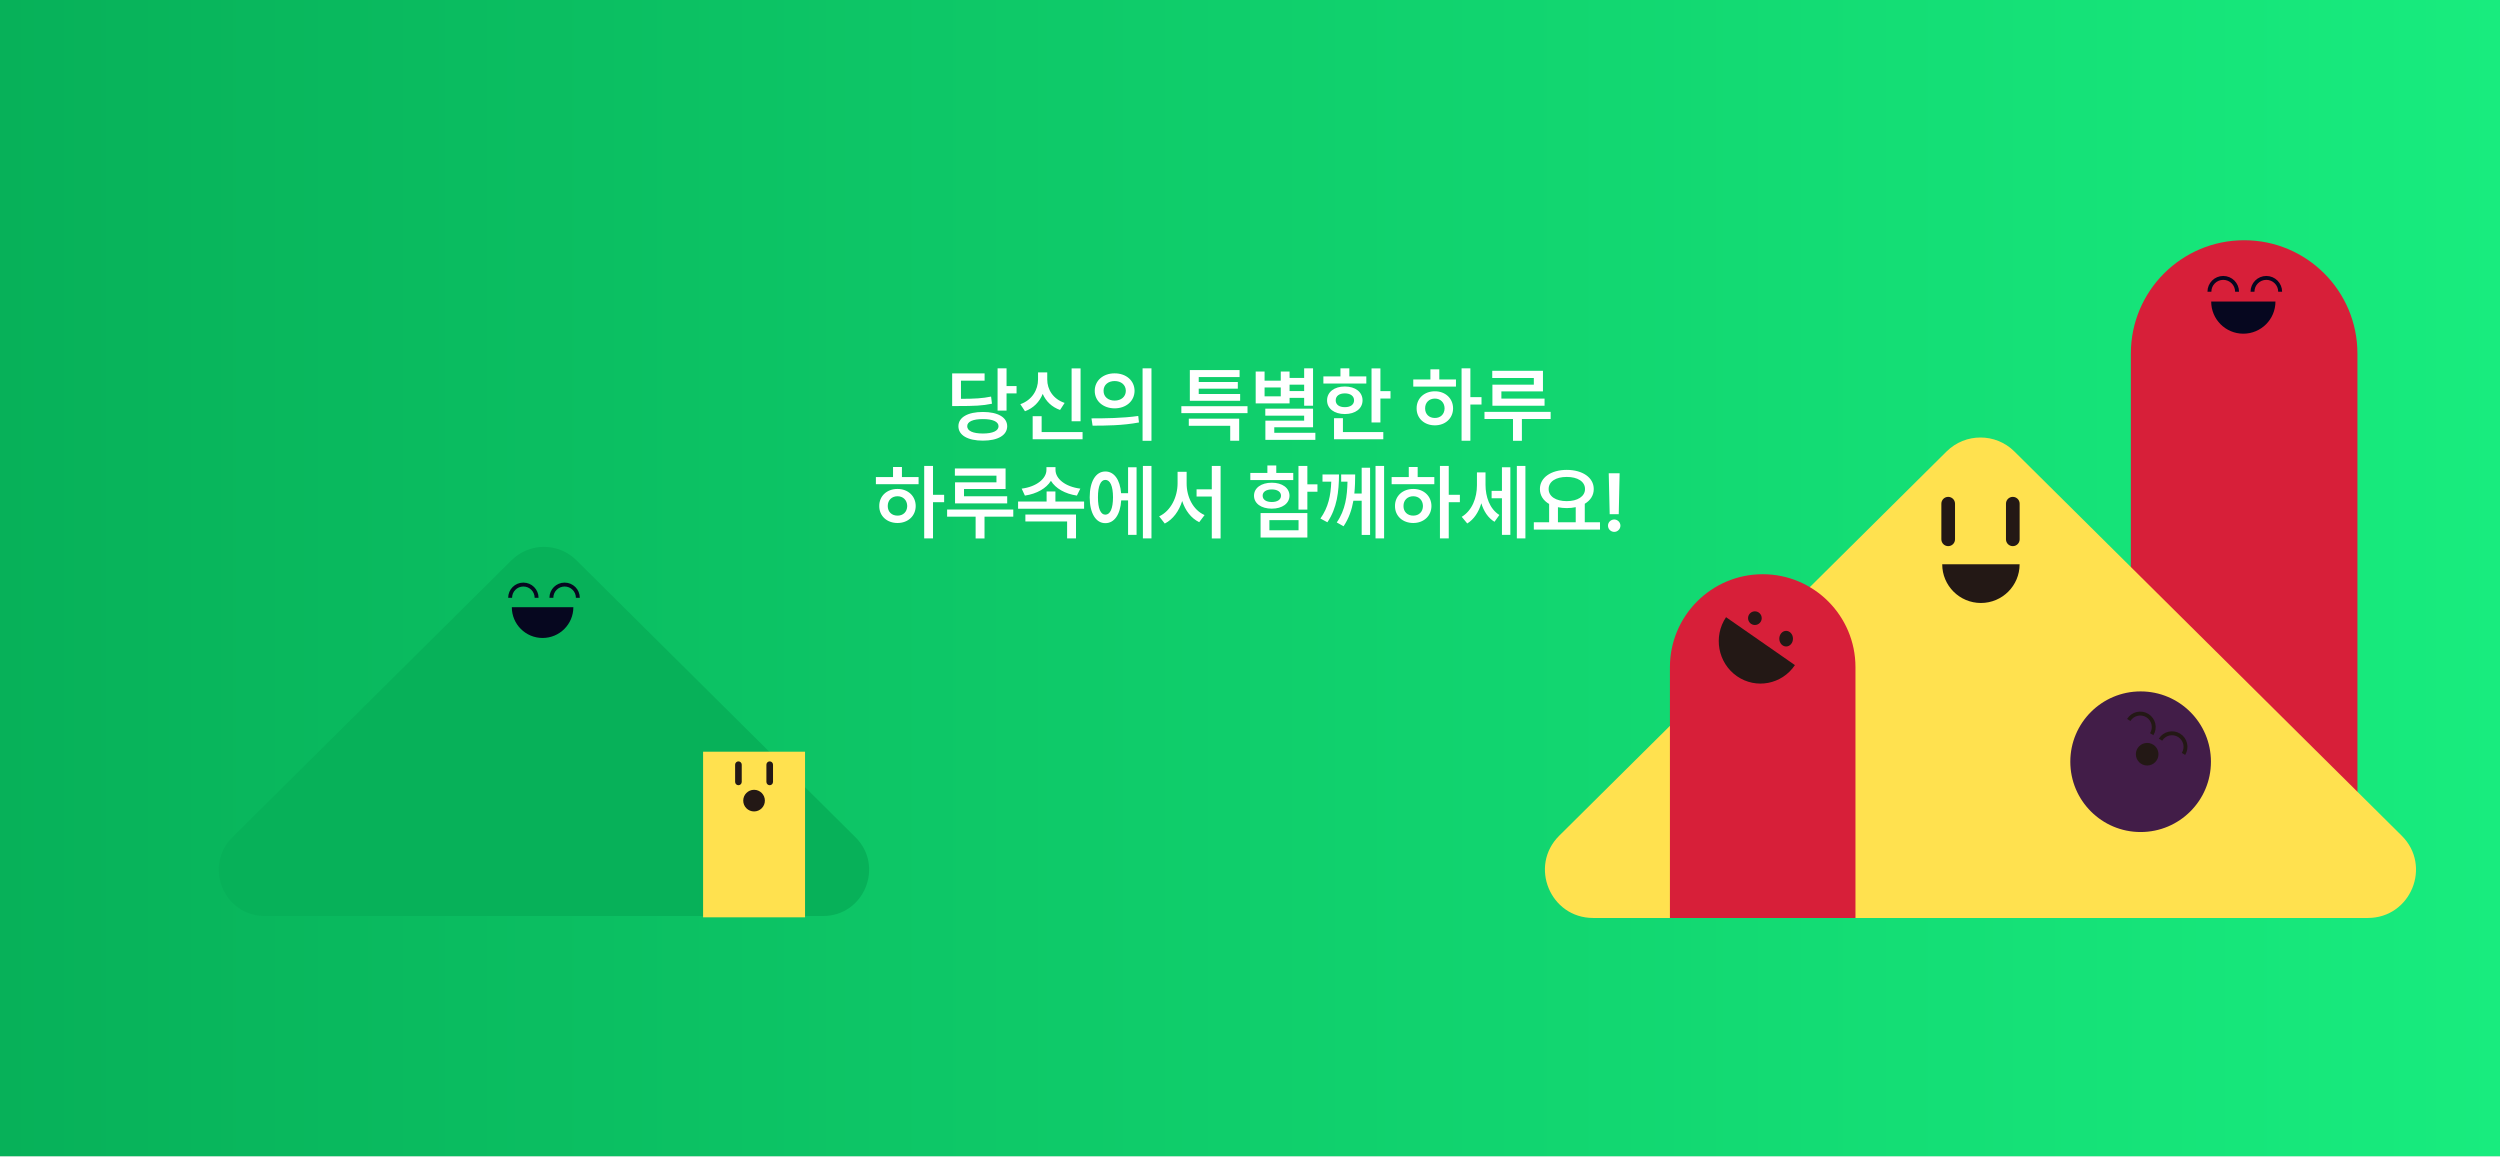
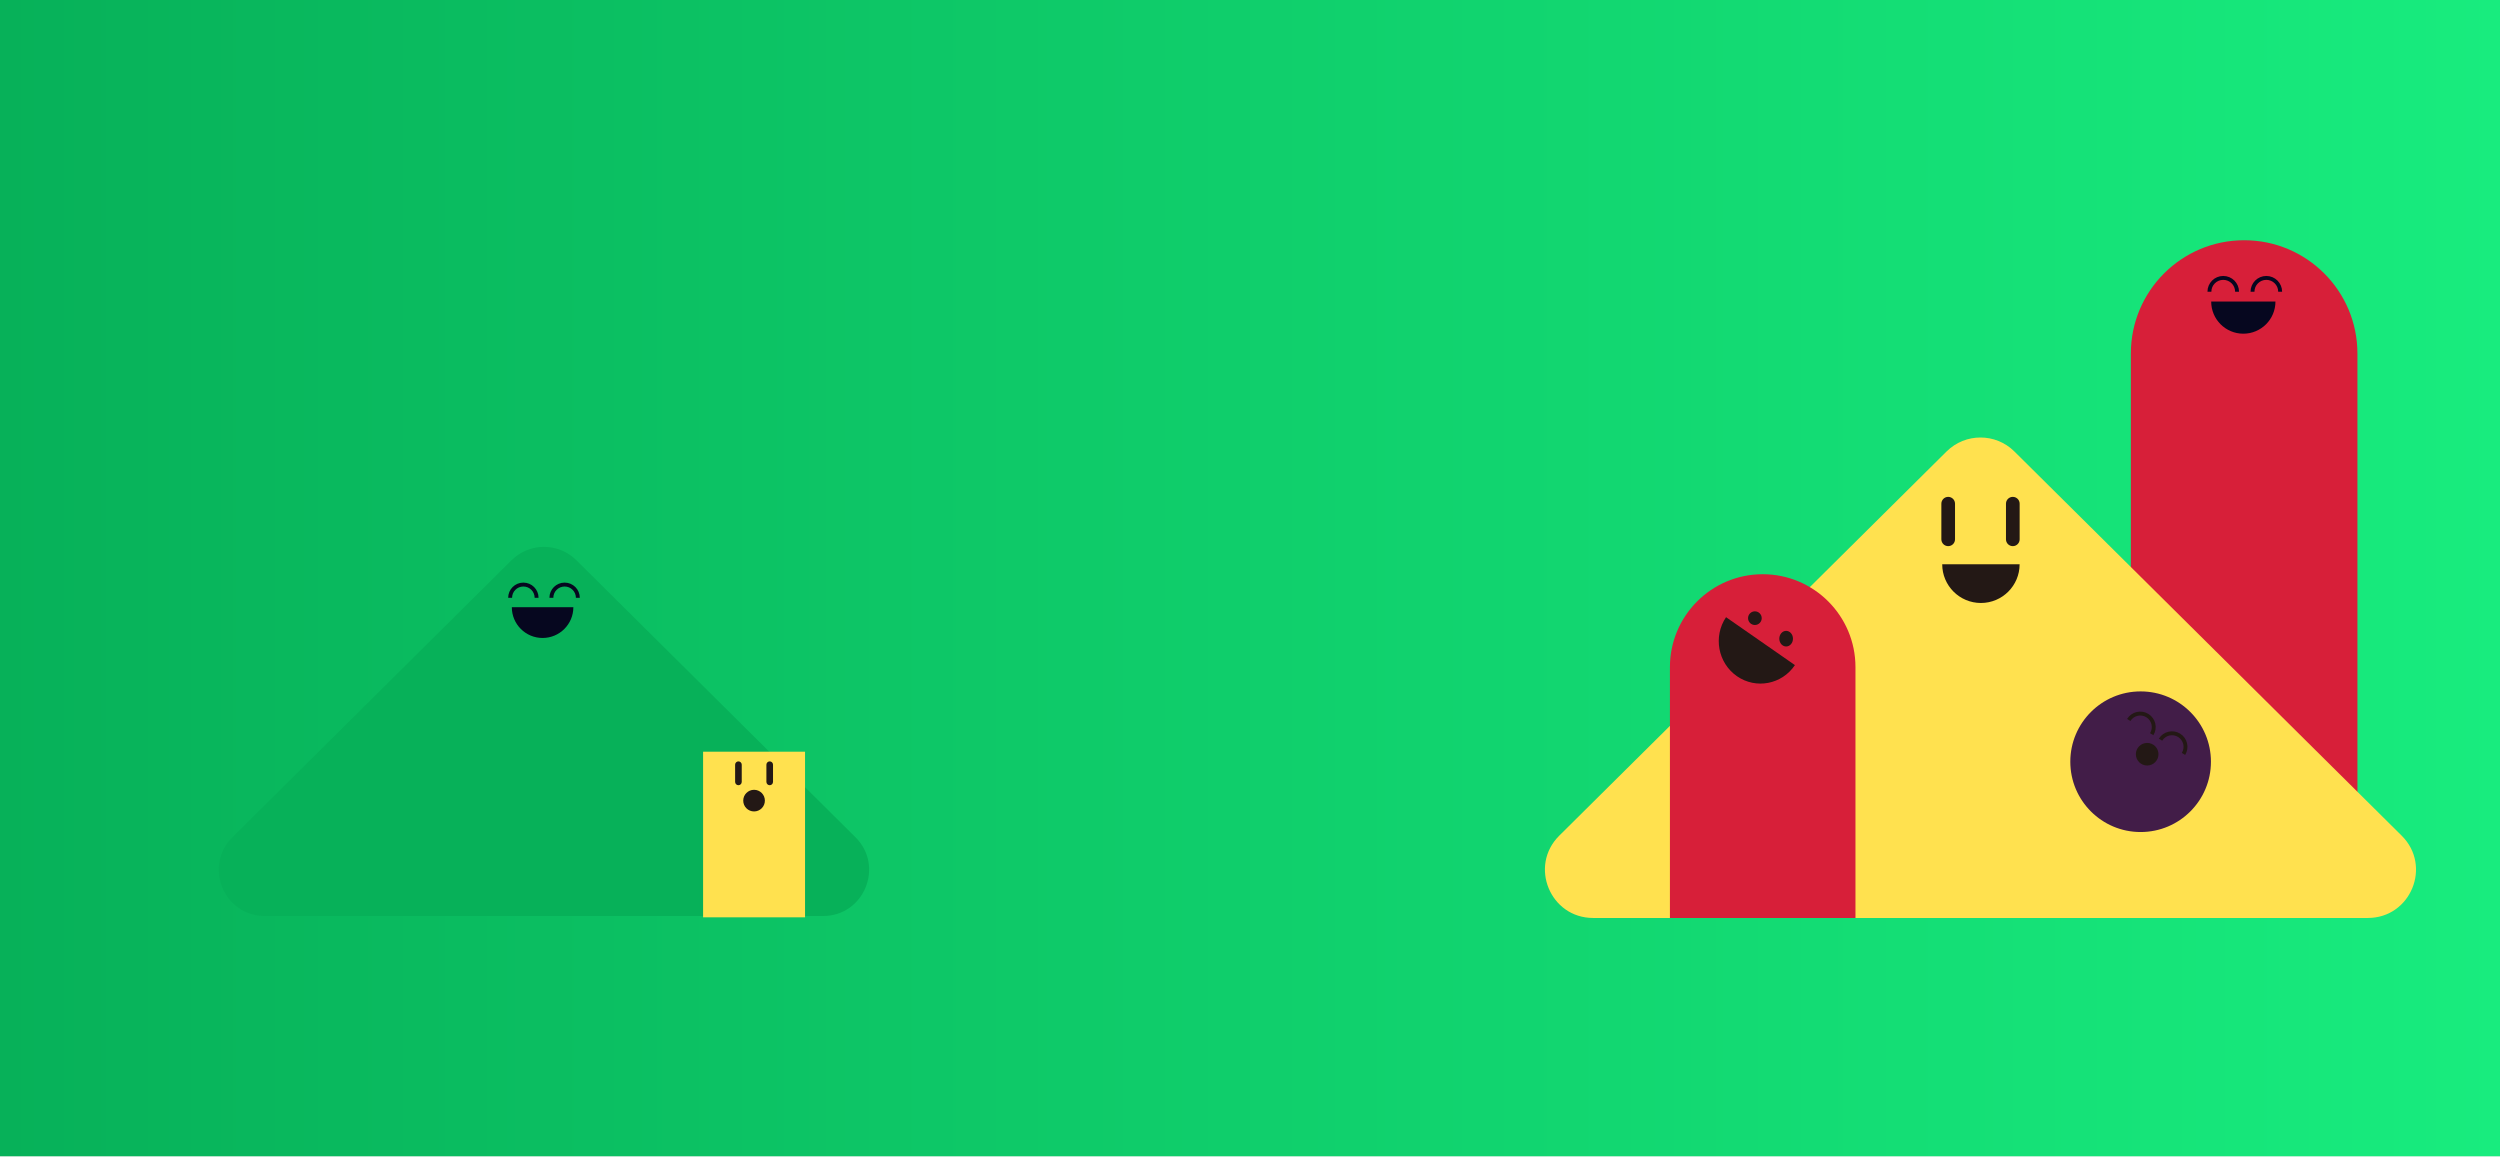
<svg xmlns="http://www.w3.org/2000/svg" width="1280" height="592" viewBox="0 0 1280 592" fill="none">
-   <path d="M0 592L1280 592V0L0 0V592Z" fill="url(#paint0_linear_2031_2850)" />
+   <path d="M0 592L1280 592V0L0 0V592Z" fill="url(#paint0_linear_2237_5093)" />
  <path d="M261.895 286.837L119.019 428.655C104.078 443.485 114.569 469 135.619 469H421.381C442.431 469 452.922 443.485 437.981 428.655L295.105 286.837C285.919 277.721 271.104 277.721 261.918 286.837H261.895Z" fill="#07B159" />
  <path d="M293.559 310.888C293.559 319.589 286.507 326.642 277.806 326.642C269.105 326.642 262.053 319.589 262.053 310.888H293.559Z" fill="#06071F" />
  <path d="M261.184 306.069C261.184 302.325 264.217 299.291 267.961 299.291C271.705 299.291 274.739 302.325 274.739 306.069" stroke="#06071F" stroke-width="2" stroke-miterlimit="10" />
  <path d="M282.307 306.069C282.307 302.325 285.341 299.291 289.084 299.291C292.828 299.291 295.862 302.325 295.862 306.069" stroke="#06071F" stroke-width="2" stroke-miterlimit="10" />
  <path d="M412.181 384.87H359.986V469.67H412.181V384.87Z" fill="#FFE14F" />
  <path d="M386.078 415.461C389.139 415.461 391.619 412.98 391.619 409.92C391.619 406.86 389.139 404.379 386.078 404.379C383.018 404.379 380.537 406.86 380.537 409.92C380.537 412.98 383.018 415.461 386.078 415.461Z" fill="#231815" />
  <path d="M379.77 391.522C379.77 390.586 379.011 389.828 378.075 389.828C377.139 389.828 376.381 390.586 376.381 391.522V400.338C376.381 401.273 377.139 402.032 378.075 402.032C379.011 402.032 379.77 401.273 379.77 400.338V391.522Z" fill="#231815" />
  <path d="M395.785 391.522C395.785 390.586 395.027 389.828 394.091 389.828C393.155 389.828 392.396 390.586 392.396 391.522V400.338C392.396 401.273 393.155 402.032 394.091 402.032C395.027 402.032 395.785 401.273 395.785 400.338V391.522Z" fill="#231815" />
  <path d="M1149.01 123C1181.01 123 1207 148.972 1207 180.97V469H1091V180.97C1091.01 148.972 1117 123 1149.01 123Z" fill="#D71F39" />
  <path d="M996.652 231.141L798.336 427.862C782.721 443.351 793.685 470 815.684 470H1212.32C1234.32 470 1245.28 443.351 1229.66 427.862L1031.35 231.141C1021.75 221.62 1006.26 221.62 996.664 231.141H996.652Z" fill="#FFE14F" />
  <path d="M1096 426C1115.88 426 1132 409.882 1132 390C1132 370.118 1115.88 354 1096 354C1076.12 354 1060 370.118 1060 390C1060 409.882 1076.12 426 1096 426Z" fill="#421D48" />
  <path d="M902.5 294C928.716 294 950 315.318 950 341.576V470H855V341.576C855 315.318 876.284 294 902.5 294Z" fill="#D71F39" />
  <path d="M997.48 254.396H997.468C995.54 254.396 993.977 255.959 993.977 257.887V276.134C993.977 278.062 995.54 279.625 997.468 279.625H997.48C999.408 279.625 1000.97 278.062 1000.97 276.134V257.887C1000.97 255.959 999.408 254.396 997.48 254.396Z" fill="#231815" />
  <path d="M1030.56 254.396H1030.55C1028.62 254.396 1027.06 255.959 1027.06 257.887V276.134C1027.06 278.062 1028.62 279.625 1030.55 279.625H1030.56C1032.49 279.625 1034.06 278.062 1034.06 276.134V257.887C1034.06 255.959 1032.49 254.396 1030.56 254.396Z" fill="#231815" />
  <path d="M994.418 288.916C994.418 299.857 1003.29 308.729 1014.23 308.729C1025.17 308.729 1034.04 299.857 1034.04 288.916H994.406H994.418Z" fill="#231815" />
  <path d="M914.5 331C916.433 331 918 329.209 918 327C918 324.791 916.433 323 914.5 323C912.567 323 911 324.791 911 327C911 329.209 912.567 331 914.5 331Z" fill="#231815" />
  <path d="M898.5 320C900.433 320 902 318.433 902 316.5C902 314.567 900.433 313 898.5 313C896.567 313 895 314.567 895 316.5C895 318.433 896.567 320 898.5 320Z" fill="#231815" />
  <path d="M883.729 316C877.074 325.911 879.564 339.425 889.306 346.207C899.048 352.976 912.334 350.444 919 340.533L883.741 316H883.729Z" fill="#231815" />
  <path d="M1089.92 368.62C1091.94 365.368 1096.2 364.375 1099.45 366.384C1102.7 368.393 1103.69 372.662 1101.68 375.914" stroke="#231815" stroke-width="2" stroke-miterlimit="10" />
  <path d="M1106.18 378.712C1108.2 375.46 1112.46 374.467 1115.71 376.476C1118.96 378.485 1119.95 382.753 1117.95 386.006" stroke="#231815" stroke-width="2" stroke-miterlimit="10" />
  <path d="M1099.35 391.948C1102.55 391.948 1105.14 389.357 1105.14 386.161C1105.14 382.965 1102.55 380.374 1099.35 380.374C1096.16 380.374 1093.56 382.965 1093.56 386.161C1093.56 389.357 1096.16 391.948 1099.35 391.948Z" fill="#231815" />
  <path d="M1165.03 154.4C1165.03 163.487 1157.67 170.853 1148.58 170.853C1139.49 170.853 1132.13 163.487 1132.13 154.4H1165.03Z" fill="#06071F" />
  <path d="M1131.22 149.366C1131.22 145.456 1134.39 142.288 1138.3 142.288C1142.21 142.288 1145.38 145.456 1145.38 149.366" stroke="#06071F" stroke-width="2" stroke-miterlimit="10" />
  <path d="M1153.28 149.366C1153.28 145.456 1156.45 142.288 1160.36 142.288C1164.27 142.288 1167.44 145.456 1167.44 149.366" stroke="#06071F" stroke-width="2" stroke-miterlimit="10" />
-   <path d="M515.354 188.572V197.678H520.48V201.41H515.354V210.229H510.76V188.572H515.354ZM487.504 207.891V191.197H504.115V194.889H492.016V204.199C499.111 204.179 503.069 203.953 507.438 203.051L507.889 206.701C503.09 207.727 498.722 207.891 490.498 207.891H487.504ZM490.703 218.227C490.703 213.633 495.584 210.926 503.254 210.926C510.862 210.926 515.661 213.633 515.682 218.227C515.661 222.902 510.862 225.609 503.254 225.609C495.584 225.609 490.703 222.902 490.703 218.227ZM495.215 218.227C495.194 220.626 498.168 221.959 503.254 221.959C508.237 221.959 511.231 220.626 511.252 218.227C511.231 215.868 508.237 214.556 503.254 214.576C498.168 214.556 495.194 215.868 495.215 218.227ZM553.252 188.613V215.684H548.658V188.613H553.252ZM522.408 206.947C528.417 204.835 531.493 199.605 531.473 194.273V190.664H536.189V194.273C536.169 199.441 539.204 204.322 545.09 206.291L542.752 209.9C538.527 208.424 535.513 205.471 533.872 201.677C532.231 205.737 529.155 208.978 524.787 210.557L522.408 206.947ZM528.725 224.912V213.1H533.318V221.221H554.277V224.912H528.725ZM570.684 191.156C576.569 191.136 580.855 194.848 580.896 200.098C580.855 205.368 576.569 209.06 570.684 209.08C564.859 209.06 560.491 205.368 560.512 200.098C560.491 194.848 564.859 191.136 570.684 191.156ZM558.83 214.207C565.516 214.207 574.765 214.125 582.783 212.977L583.152 216.299C574.847 217.878 565.946 217.939 559.404 217.939L558.83 214.207ZM565.023 200.098C565.003 203.194 567.443 205.102 570.684 205.102C573.965 205.102 576.405 203.194 576.426 200.098C576.405 197.021 573.985 195.094 570.684 195.094C567.443 195.094 565.003 197.021 565.023 200.098ZM584.998 225.691V188.572H589.551V225.691H584.998ZM638.729 207.973V211.541H604.85V207.973H638.729ZM608.664 218.021V214.371H634.463V225.65H629.869V218.021H608.664ZM609.197 205.225V189.475H634.668V193.043H613.75V195.586H633.766V198.99H613.75V201.738H634.955V205.225H609.197ZM672.279 188.572V207.727H667.727V203.707H660.262V206.537H642.912V190.213H647.465V194.889H655.75V190.213H660.262V193.494H667.727V188.572H672.279ZM647.465 202.928H655.75V198.375H647.465V202.928ZM647.834 212.812V209.244H672.279V218.76H652.428V221.59H673.469V225.199H647.875V215.396H667.727V212.812H647.834ZM660.262 200.221H667.727V196.939H660.262V200.221ZM706.773 188.613V200.262H711.941V204.035H706.773V216.299H702.221V188.613H706.773ZM677.57 196.365V192.715H686.307V188.572H690.859V192.715H699.555V196.365H677.57ZM679.457 204.979C679.457 200.713 683.169 197.883 688.562 197.883C693.915 197.883 697.606 200.713 697.627 204.979C697.606 209.224 693.915 211.992 688.562 211.992C683.169 211.992 679.457 209.224 679.457 204.979ZM683.025 224.912V214.125H687.578V221.221H708.25V224.912H683.025ZM683.887 204.979C683.866 207.214 685.753 208.485 688.562 208.465C691.372 208.485 693.279 207.214 693.279 204.979C693.279 202.723 691.372 201.41 688.562 201.41C685.753 201.41 683.866 202.723 683.887 204.979ZM752.834 188.572V203.338H758.535V207.111H752.834V225.65H748.322V188.572H752.834ZM723.59 197.924V194.273H732.367V189.105H736.92V194.273H745.451V197.924H723.59ZM725.312 209.08C725.271 203.953 729.25 200.323 734.664 200.344C739.996 200.323 743.954 203.953 743.975 209.08C743.954 214.187 739.996 217.775 734.664 217.775C729.25 217.775 725.271 214.187 725.312 209.08ZM729.66 209.08C729.64 212.095 731.752 214.022 734.664 214.002C737.515 214.022 739.586 212.095 739.627 209.08C739.586 206.065 737.515 204.076 734.664 204.076C731.752 204.076 729.64 206.065 729.66 209.08ZM789.994 189.844V200.385H768.707V204.076H790.814V207.727H764.113V196.939H785.318V193.535H764.031V189.844H789.994ZM760.053 214.535V210.885H793.932V214.535H779.207V225.691H774.654V214.535H760.053ZM477.701 238.572V253.338H483.402V257.111H477.701V275.65H473.189V238.572H477.701ZM448.457 247.924V244.273H457.234V239.105H461.787V244.273H470.318V247.924H448.457ZM450.18 259.08C450.139 253.953 454.117 250.323 459.531 250.344C464.863 250.323 468.821 253.953 468.842 259.08C468.821 264.187 464.863 267.775 459.531 267.775C454.117 267.775 450.139 264.187 450.18 259.08ZM454.527 259.08C454.507 262.095 456.619 264.022 459.531 264.002C462.382 264.022 464.453 262.095 464.494 259.08C464.453 256.065 462.382 254.076 459.531 254.076C456.619 254.076 454.507 256.065 454.527 259.08ZM514.861 239.844V250.385H493.574V254.076H515.682V257.727H488.98V246.939H510.186V243.535H488.898V239.844H514.861ZM484.92 264.535V260.885H518.799V264.535H504.074V275.691H499.521V264.535H484.92ZM555.057 256.783V260.475H521.26V256.783H535.861V251.615H540.373V256.783H555.057ZM523.105 250.18C530.755 249.216 535.779 245.012 535.779 240.582V239.188H540.414V240.582C540.414 245.114 545.397 249.216 553.129 250.18L551.365 253.748C545.295 252.825 540.435 250.077 538.076 246.181C535.697 250.057 530.857 252.825 524.746 253.748L523.105 250.18ZM524.992 266.996V263.428H550.914V275.65H546.361V266.996H524.992ZM589.551 238.572V275.65H585.162V238.572H589.551ZM557.928 254.609C557.928 246.447 561.086 241.382 565.926 241.402C570.417 241.382 573.473 245.586 574.006 252.518H577.574V239.229H581.922V273.846H577.574V256.209H574.047C573.616 263.448 570.52 267.878 565.926 267.857C561.086 267.878 557.928 262.792 557.928 254.609ZM562.152 254.609C562.132 260.413 563.567 263.53 565.926 263.51C568.387 263.53 569.843 260.413 569.863 254.609C569.843 248.826 568.387 245.688 565.926 245.709C563.567 245.688 562.132 248.826 562.152 254.609ZM607.557 247.473C607.536 254.363 610.838 261.131 616.744 263.715L613.996 267.365C609.812 265.314 606.859 261.377 605.28 256.517C603.66 261.644 600.625 265.909 596.359 268.062L593.488 264.371C599.538 261.541 602.901 254.404 602.922 247.473V241.566H607.557V247.473ZM612.643 254.24V250.549H620.436V238.572H624.947V275.691H620.436V254.24H612.643ZM669.367 238.572V247.965H674.535V251.779H669.367V260.926H664.814V238.572H669.367ZM640.164 245.791V242.141H648.9V238.326H653.453V242.141H662.148V245.791H640.164ZM642.051 253.789C642.051 249.831 645.742 247.145 651.156 247.145C656.529 247.145 660.2 249.831 660.221 253.789C660.2 257.788 656.509 260.434 651.156 260.434C645.742 260.434 642.051 257.788 642.051 253.789ZM645.414 275.199V262.689H669.367V275.199H645.414ZM646.48 253.789C646.46 255.86 648.347 257.029 651.156 257.029C653.966 257.029 655.873 255.86 655.873 253.789C655.873 251.779 653.966 250.59 651.156 250.59C648.347 250.59 646.46 251.779 646.48 253.789ZM649.926 271.508H664.855V266.299H649.926V271.508ZM685.568 242.92C685.527 251.677 684.563 260.105 679.621 267.406L676.053 265.479C680.134 259.716 681.344 253.687 681.61 246.611H677.119V242.92H685.568ZM684.42 267.488C688.87 261.11 689.752 253.953 689.916 246.611H686.676V242.92H693.854C693.833 246.099 693.771 249.4 693.423 252.682H697.176V239.475H701.482V273.887H697.176V256.373H692.931C692.131 260.946 690.634 265.417 687.906 269.457L684.42 267.488ZM704.271 275.65V238.572H708.66V275.65H704.271ZM741.76 238.572V253.338H747.461V257.111H741.76V275.65H737.248V238.572H741.76ZM712.516 247.924V244.273H721.293V239.105H725.846V244.273H734.377V247.924H712.516ZM714.238 259.08C714.197 253.953 718.176 250.323 723.59 250.344C728.922 250.323 732.88 253.953 732.9 259.08C732.88 264.187 728.922 267.775 723.59 267.775C718.176 267.775 714.197 264.187 714.238 259.08ZM718.586 259.08C718.565 262.095 720.678 264.022 723.59 264.002C726.44 264.022 728.512 262.095 728.553 259.08C728.512 256.065 726.44 254.076 723.59 254.076C720.678 254.076 718.565 256.065 718.586 259.08ZM760.586 248.293C760.606 254.281 762.657 260.516 767.682 263.674L765.18 267.16C761.837 265.15 759.663 261.705 758.433 257.665C757.1 262.115 754.721 265.889 751.234 268.021L748.404 264.617C753.798 261.356 756.177 254.814 756.197 248.498V241.854H760.586V248.293ZM763.703 255.102V251.328H768.994V239.229H773.301V273.846H768.994V255.102H763.703ZM776.623 275.65V238.572H781.012V275.65H776.623ZM819.197 267.406V271.139H785.318V267.406H793.152V258.034C790.199 256.332 788.415 253.666 788.436 250.385C788.415 244.479 794.198 240.582 802.176 240.582C810.194 240.582 816.019 244.479 815.998 250.385C816.019 253.625 814.275 256.229 811.404 257.932V267.406H819.197ZM792.906 250.385C792.886 254.179 796.639 256.599 802.176 256.578C807.692 256.599 811.527 254.179 811.527 250.385C811.527 246.529 807.692 244.171 802.176 244.191C796.639 244.171 792.886 246.529 792.906 250.385ZM797.664 267.406H806.77V259.675C805.354 259.982 803.816 260.146 802.176 260.146C800.576 260.146 799.059 259.982 797.664 259.695V267.406ZM829.246 242.305L828.795 263.264H824.16L823.668 242.305H829.246ZM823.299 269.129C823.278 267.406 824.734 265.991 826.498 265.971C828.2 265.991 829.656 267.406 829.656 269.129C829.656 270.893 828.2 272.328 826.498 272.328C824.734 272.328 823.278 270.893 823.299 269.129Z" fill="white" />
  <defs>
-     <linearGradient id="paint0_linear_2031_2850" x1="1280" y1="295.993" x2="0" y2="295.993" gradientUnits="userSpaceOnUse">
+     <linearGradient id="paint0_linear_2237_5093" x1="1280" y1="295.993" x2="0" y2="295.993" gradientUnits="userSpaceOnUse">
      <stop stop-color="#18EC7E" />
      <stop offset="1" stop-color="#07B159" />
    </linearGradient>
  </defs>
</svg>
